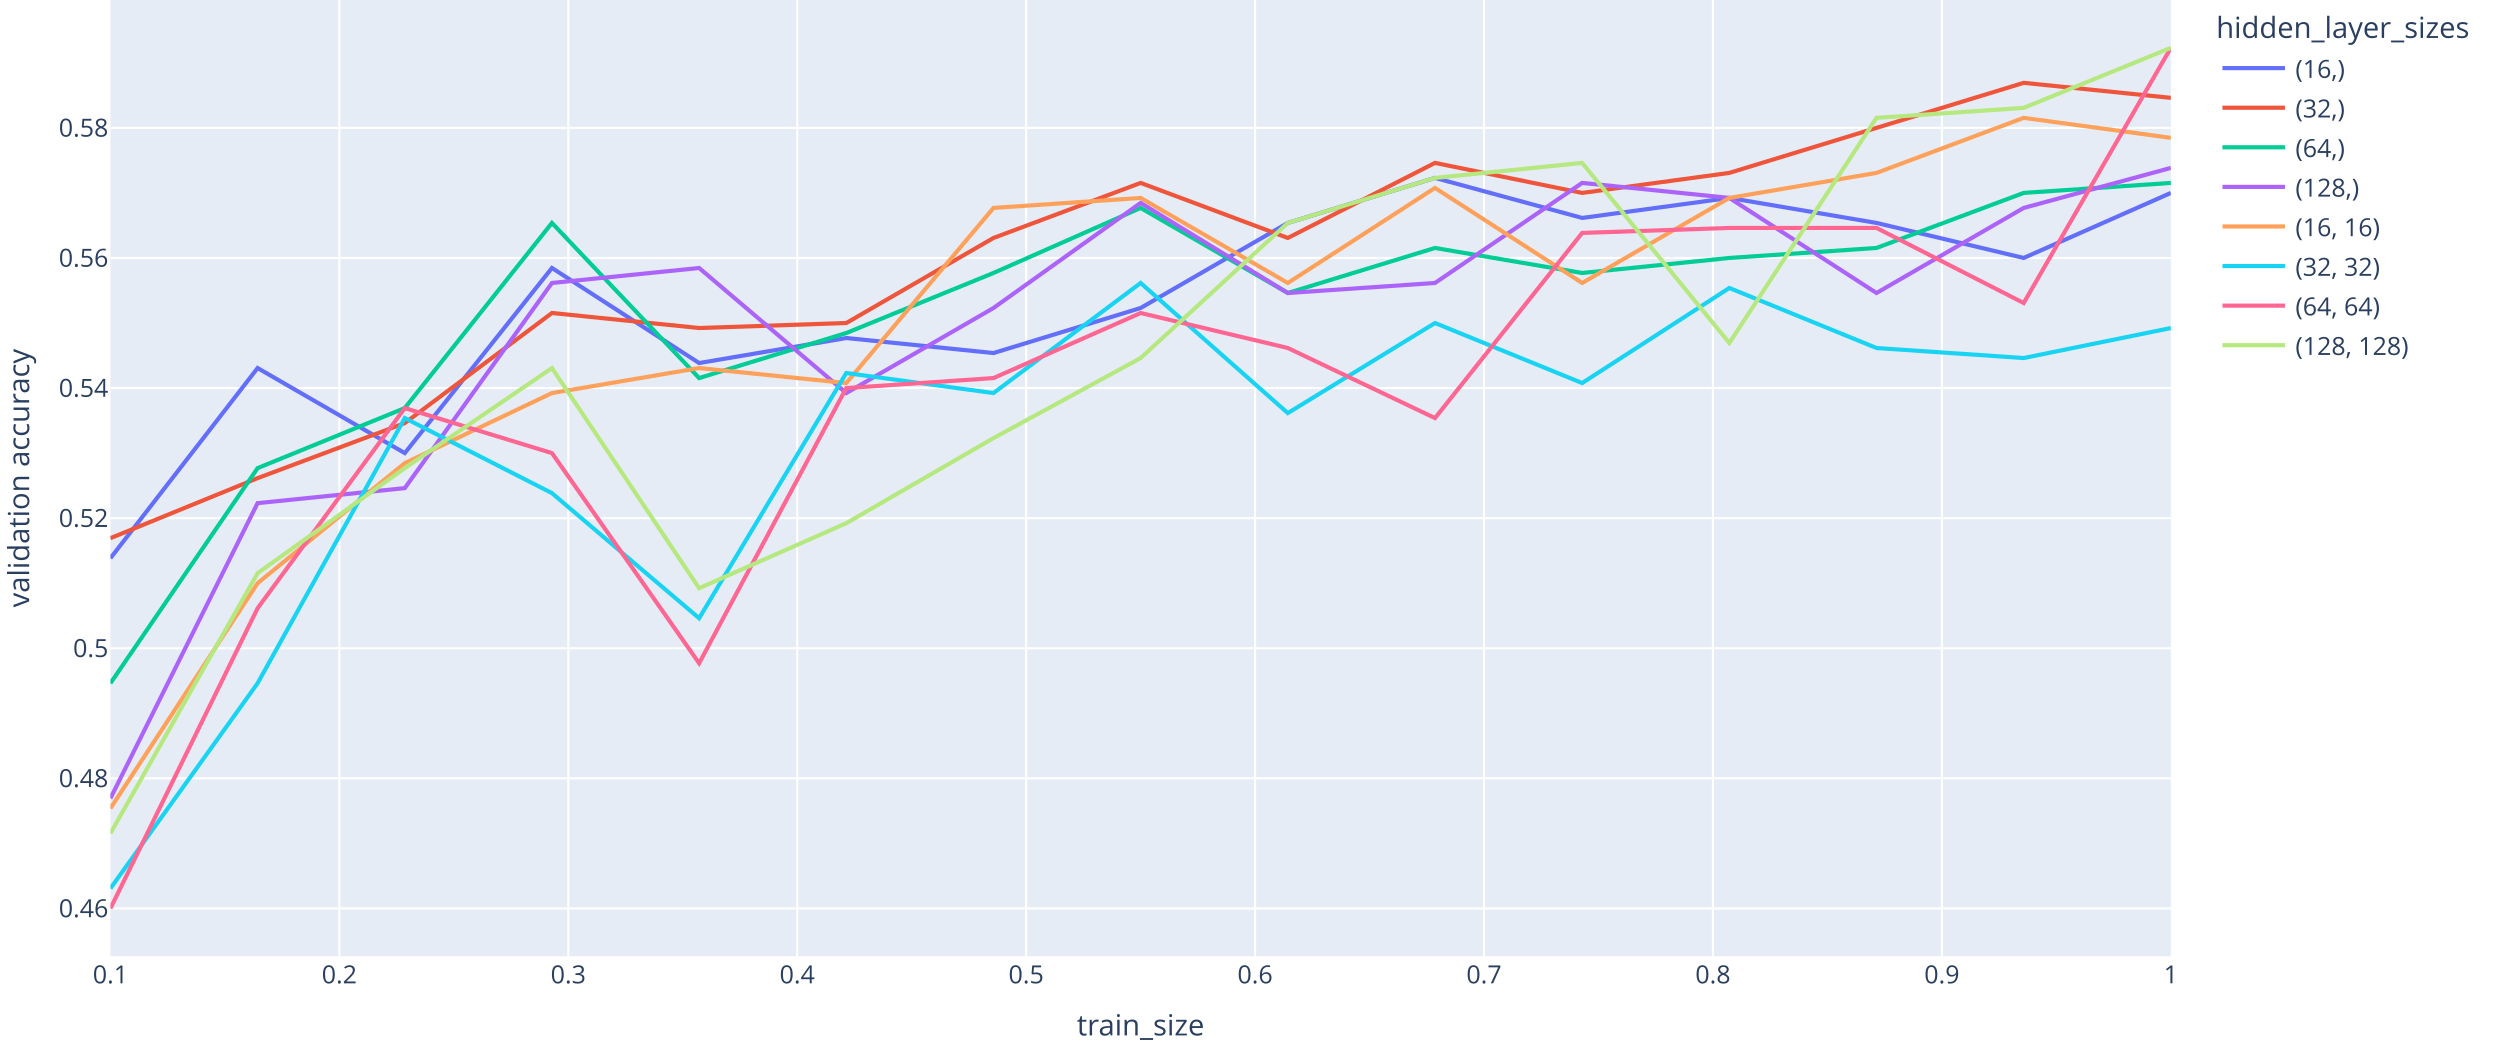
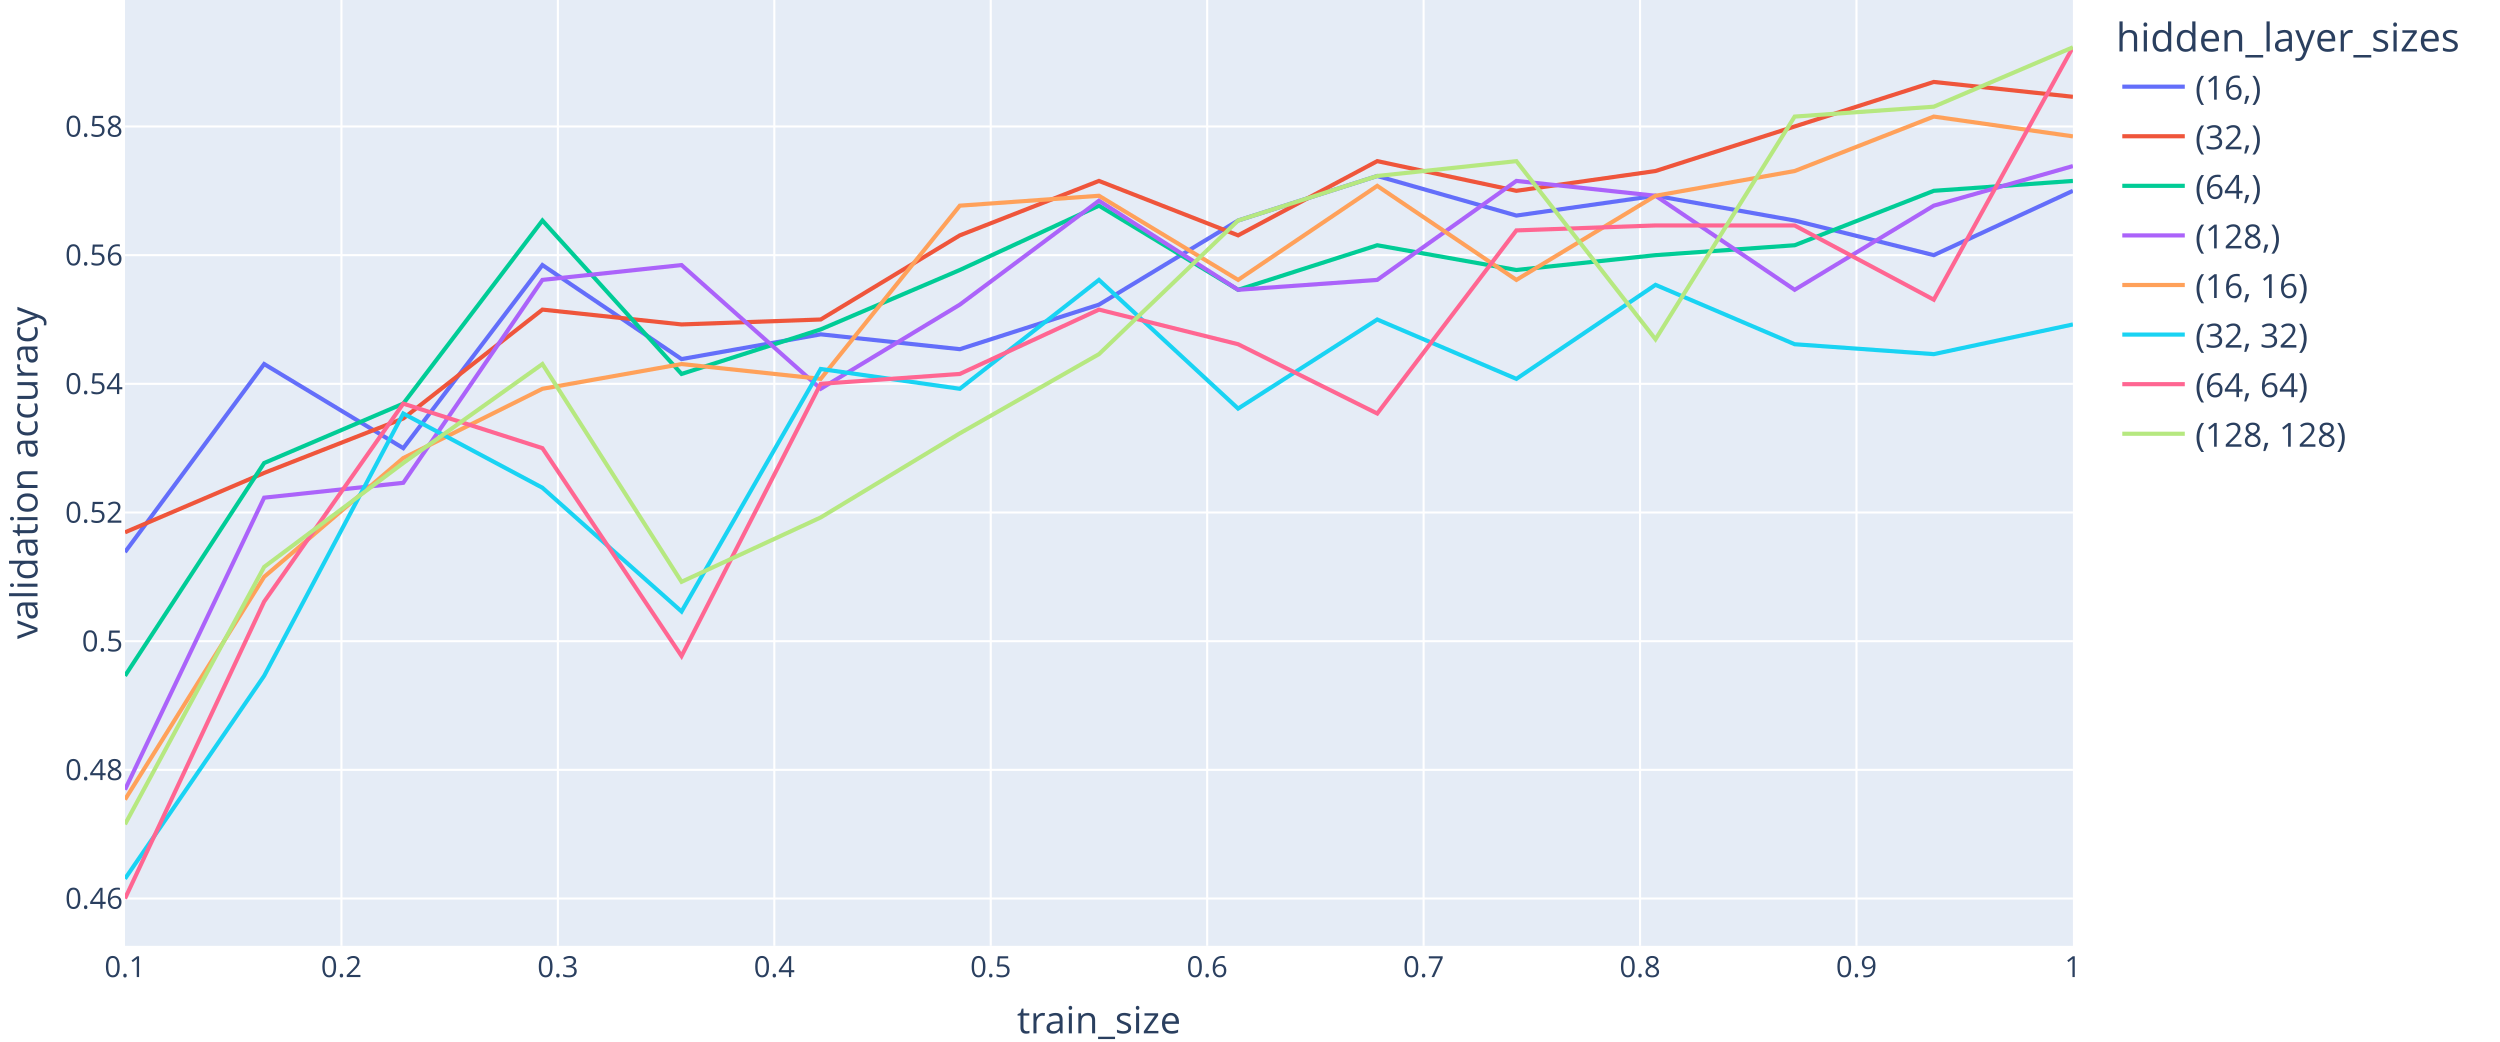
<svg xmlns="http://www.w3.org/2000/svg" class="main-svg" width="1200" height="500" style="" viewBox="0 0 1200 500">
  <rect x="0" y="0" width="1200" height="500" style="fill: rgb(255, 255, 255); fill-opacity: 1;" />
-   <defs id="defs-e8fbcb">
+   <defs id="defs-053b3f">
    <g class="clips">
-       <clipPath id="clipe8fbcbxyplot" class="plotclip">
-         <rect width="989" height="459" />
+       <clipPath id="clip053b3fxyplot" class="plotclip">
+         <rect width="935" height="454" />
      </clipPath>
-       <clipPath class="axesclip" id="clipe8fbcbx">
-         <rect x="53" y="0" width="989" height="500" />
+       <clipPath class="axesclip" id="clip053b3fx">
+         <rect x="60" y="0" width="935" height="500" />
      </clipPath>
-       <clipPath class="axesclip" id="clipe8fbcby">
-         <rect x="0" y="0" width="1200" height="459" />
+       <clipPath class="axesclip" id="clip053b3fy">
+         <rect x="0" y="0" width="1200" height="454" />
      </clipPath>
-       <clipPath class="axesclip" id="clipe8fbcbxy">
-         <rect x="53" y="0" width="989" height="459" />
+       <clipPath class="axesclip" id="clip053b3fxy">
+         <rect x="60" y="0" width="935" height="454" />
      </clipPath>
    </g>
    <g class="gradients" />
    <g class="patterns" />
  </defs>
  <g class="bglayer">
-     <rect class="bg" x="53" y="0" width="989" height="459" style="fill: rgb(229, 236, 246); fill-opacity: 1; stroke-width: 0;" />
+     <rect class="bg" x="60" y="0" width="935" height="454" style="fill: rgb(229, 236, 246); fill-opacity: 1; stroke-width: 0;" />
  </g>
  <g class="layer-below">
    <g class="imagelayer" />
    <g class="shapelayer" />
  </g>
  <g class="cartesianlayer">
    <g class="subplot xy">
      <g class="layer-subplot">
        <g class="shapelayer" />
        <g class="imagelayer" />
      </g>
      <g class="minor-gridlayer">
        <g class="x" />
        <g class="y" />
      </g>
      <g class="gridlayer">
        <g class="x">
-           <path class="xgrid crisp" transform="translate(162.89,0)" d="M0,0v459" style="stroke: rgb(255, 255, 255); stroke-opacity: 1; stroke-width: 1px;" />
-           <path class="xgrid crisp" transform="translate(272.78,0)" d="M0,0v459" style="stroke: rgb(255, 255, 255); stroke-opacity: 1; stroke-width: 1px;" />
-           <path class="xgrid crisp" transform="translate(382.67,0)" d="M0,0v459" style="stroke: rgb(255, 255, 255); stroke-opacity: 1; stroke-width: 1px;" />
-           <path class="xgrid crisp" transform="translate(492.56,0)" d="M0,0v459" style="stroke: rgb(255, 255, 255); stroke-opacity: 1; stroke-width: 1px;" />
-           <path class="xgrid crisp" transform="translate(602.44,0)" d="M0,0v459" style="stroke: rgb(255, 255, 255); stroke-opacity: 1; stroke-width: 1px;" />
-           <path class="xgrid crisp" transform="translate(712.33,0)" d="M0,0v459" style="stroke: rgb(255, 255, 255); stroke-opacity: 1; stroke-width: 1px;" />
-           <path class="xgrid crisp" transform="translate(822.22,0)" d="M0,0v459" style="stroke: rgb(255, 255, 255); stroke-opacity: 1; stroke-width: 1px;" />
-           <path class="xgrid crisp" transform="translate(932.11,0)" d="M0,0v459" style="stroke: rgb(255, 255, 255); stroke-opacity: 1; stroke-width: 1px;" />
+           <path class="xgrid crisp" transform="translate(163.89,0)" d="M0,0v454" style="stroke: rgb(255, 255, 255); stroke-opacity: 1; stroke-width: 1px;" />
+           <path class="xgrid crisp" transform="translate(267.78,0)" d="M0,0v454" style="stroke: rgb(255, 255, 255); stroke-opacity: 1; stroke-width: 1px;" />
+           <path class="xgrid crisp" transform="translate(371.67,0)" d="M0,0v454" style="stroke: rgb(255, 255, 255); stroke-opacity: 1; stroke-width: 1px;" />
+           <path class="xgrid crisp" transform="translate(475.56,0)" d="M0,0v454" style="stroke: rgb(255, 255, 255); stroke-opacity: 1; stroke-width: 1px;" />
+           <path class="xgrid crisp" transform="translate(579.44,0)" d="M0,0v454" style="stroke: rgb(255, 255, 255); stroke-opacity: 1; stroke-width: 1px;" />
+           <path class="xgrid crisp" transform="translate(683.33,0)" d="M0,0v454" style="stroke: rgb(255, 255, 255); stroke-opacity: 1; stroke-width: 1px;" />
+           <path class="xgrid crisp" transform="translate(787.22,0)" d="M0,0v454" style="stroke: rgb(255, 255, 255); stroke-opacity: 1; stroke-width: 1px;" />
+           <path class="xgrid crisp" transform="translate(891.11,0)" d="M0,0v454" style="stroke: rgb(255, 255, 255); stroke-opacity: 1; stroke-width: 1px;" />
        </g>
        <g class="y">
-           <path class="ygrid crisp" transform="translate(0,436.05)" d="M53,0h989" style="stroke: rgb(255, 255, 255); stroke-opacity: 1; stroke-width: 1px;" />
-           <path class="ygrid crisp" transform="translate(0,373.6)" d="M53,0h989" style="stroke: rgb(255, 255, 255); stroke-opacity: 1; stroke-width: 1px;" />
-           <path class="ygrid crisp" transform="translate(0,311.16)" d="M53,0h989" style="stroke: rgb(255, 255, 255); stroke-opacity: 1; stroke-width: 1px;" />
-           <path class="ygrid crisp" transform="translate(0,248.71)" d="M53,0h989" style="stroke: rgb(255, 255, 255); stroke-opacity: 1; stroke-width: 1px;" />
-           <path class="ygrid crisp" transform="translate(0,186.27)" d="M53,0h989" style="stroke: rgb(255, 255, 255); stroke-opacity: 1; stroke-width: 1px;" />
-           <path class="ygrid crisp" transform="translate(0,123.82)" d="M53,0h989" style="stroke: rgb(255, 255, 255); stroke-opacity: 1; stroke-width: 1px;" />
-           <path class="ygrid crisp" transform="translate(0,61.38)" d="M53,0h989" style="stroke: rgb(255, 255, 255); stroke-opacity: 1; stroke-width: 1px;" />
+           <path class="ygrid crisp" transform="translate(0,431.3)" d="M60,0h935" style="stroke: rgb(255, 255, 255); stroke-opacity: 1; stroke-width: 1px;" />
+           <path class="ygrid crisp" transform="translate(0,369.53)" d="M60,0h935" style="stroke: rgb(255, 255, 255); stroke-opacity: 1; stroke-width: 1px;" />
+           <path class="ygrid crisp" transform="translate(0,307.77)" d="M60,0h935" style="stroke: rgb(255, 255, 255); stroke-opacity: 1; stroke-width: 1px;" />
+           <path class="ygrid crisp" transform="translate(0,246)" d="M60,0h935" style="stroke: rgb(255, 255, 255); stroke-opacity: 1; stroke-width: 1px;" />
+           <path class="ygrid crisp" transform="translate(0,184.24)" d="M60,0h935" style="stroke: rgb(255, 255, 255); stroke-opacity: 1; stroke-width: 1px;" />
+           <path class="ygrid crisp" transform="translate(0,122.47)" d="M60,0h935" style="stroke: rgb(255, 255, 255); stroke-opacity: 1; stroke-width: 1px;" />
+           <path class="ygrid crisp" transform="translate(0,60.71)" d="M60,0h935" style="stroke: rgb(255, 255, 255); stroke-opacity: 1; stroke-width: 1px;" />
        </g>
      </g>
      <g class="zerolinelayer" />
      <g class="layer-between">
        <g class="shapelayer" />
        <g class="imagelayer" />
      </g>
      <path class="xlines-below" />
      <path class="ylines-below" />
      <g class="overlines-below" />
      <g class="xaxislayer-below" />
      <g class="yaxislayer-below" />
      <g class="overaxes-below" />
      <g class="overplot">
-         <g class="xy" transform="translate(53,0)" clip-path="url(#clipe8fbcbxyplot)">
+         <g class="xy" transform="translate(60,0)" clip-path="url(#clip053b3fxyplot)">
          <g class="scatterlayer mlayer">
-             <g class="trace scatter trace41cbb3" style="stroke-miterlimit: 2; opacity: 1;">
-               <g class="fills" />
-               <g class="errorbars" />
-               <g class="lines">
-                 <path class="js-line" d="M0,267.93L70.64,176.66L141.29,217.49L211.93,128.63L282.57,174.26L353.21,162.25L423.86,169.46L494.5,147.84L565.14,107.01L635.79,85.4L706.43,104.61L777.07,95L847.71,107.01L918.36,123.82L989,92.6" style="vector-effect: none; fill: none; stroke: rgb(99, 110, 250); stroke-opacity: 1; stroke-width: 2px; opacity: 1;" />
-               </g>
-               <g class="points" />
-               <g class="text" />
-             </g>
-             <g class="trace scatter tracea722bf" style="stroke-miterlimit: 2; opacity: 1;">
-               <g class="fills" />
-               <g class="errorbars" />
-               <g class="lines">
-                 <path class="js-line" d="M0,258.32L70.64,229.5L141.29,203.08L211.93,150.24L282.57,157.45L353.21,155.05L423.86,114.22L494.5,87.8L565.14,114.22L635.79,78.19L706.43,92.6L777.07,82.99L847.71,61.38L918.36,39.76L989,46.97" style="vector-effect: none; fill: none; stroke: rgb(239, 85, 59); stroke-opacity: 1; stroke-width: 2px; opacity: 1;" />
-               </g>
-               <g class="points" />
-               <g class="text" />
-             </g>
-             <g class="trace scatter trace467687" style="stroke-miterlimit: 2; opacity: 1;">
-               <g class="fills" />
-               <g class="errorbars" />
-               <g class="lines">
-                 <path class="js-line" d="M0,327.97L70.64,224.7L141.29,195.88L211.93,107.01L282.57,181.47L353.21,159.85L423.86,131.03L494.5,99.81L565.14,140.64L635.79,119.02L706.43,131.03L777.07,123.82L847.71,119.02L918.36,92.6L989,87.8" style="vector-effect: none; fill: none; stroke: rgb(0, 204, 150); stroke-opacity: 1; stroke-width: 2px; opacity: 1;" />
-               </g>
-               <g class="points" />
-               <g class="text" />
-             </g>
-             <g class="trace scatter trace0c4f07" style="stroke-miterlimit: 2; opacity: 1;">
-               <g class="fills" />
-               <g class="errorbars" />
-               <g class="lines">
-                 <path class="js-line" d="M0,383.21L70.64,241.51L141.29,234.3L211.93,135.83L282.57,128.63L353.21,188.67L423.86,147.84L494.5,97.4L565.14,140.64L635.79,135.83L706.43,87.8L777.07,95L847.71,140.64L918.36,99.81L989,80.59" style="vector-effect: none; fill: none; stroke: rgb(171, 99, 250); stroke-opacity: 1; stroke-width: 2px; opacity: 1;" />
-               </g>
-               <g class="points" />
-               <g class="text" />
-             </g>
-             <g class="trace scatter trace770686" style="stroke-miterlimit: 2; opacity: 1;">
-               <g class="fills" />
-               <g class="errorbars" />
-               <g class="lines">
-                 <path class="js-line" d="M0,388.02L70.64,279.94L141.29,222.29L211.93,188.67L282.57,176.66L353.21,183.87L423.86,99.81L494.5,95L565.14,135.83L635.79,90.2L706.43,135.83L777.07,95L847.71,82.99L918.36,56.57L989,66.18" style="vector-effect: none; fill: none; stroke: rgb(255, 161, 90); stroke-opacity: 1; stroke-width: 2px; opacity: 1;" />
-               </g>
-               <g class="points" />
-               <g class="text" />
-             </g>
-             <g class="trace scatter trace97575f" style="stroke-miterlimit: 2; opacity: 1;">
-               <g class="fills" />
-               <g class="errorbars" />
-               <g class="lines">
-                 <path class="js-line" d="M0,426.44L70.64,327.97L141.29,200.68L211.93,236.71L282.57,296.75L353.21,179.06L423.86,188.67L494.5,135.83L565.14,198.28L635.79,155.05L706.43,183.87L777.07,138.23L847.71,167.05L918.36,171.86L989,157.45" style="vector-effect: none; fill: none; stroke: rgb(25, 211, 243); stroke-opacity: 1; stroke-width: 2px; opacity: 1;" />
-               </g>
-               <g class="points" />
-               <g class="text" />
-             </g>
-             <g class="trace scatter trace77b63f" style="stroke-miterlimit: 2; opacity: 1;">
-               <g class="fills" />
-               <g class="errorbars" />
-               <g class="lines">
-                 <path class="js-line" d="M0,436.05L70.64,291.95L141.29,195.88L211.93,217.49L282.57,318.36L353.21,186.27L423.86,181.47L494.5,150.24L565.14,167.05L635.79,200.68L706.43,111.81L777.07,109.41L847.71,109.41L918.36,145.44L989,22.95" style="vector-effect: none; fill: none; stroke: rgb(255, 102, 146); stroke-opacity: 1; stroke-width: 2px; opacity: 1;" />
-               </g>
-               <g class="points" />
-               <g class="text" />
-             </g>
-             <g class="trace scatter trace21cb51" style="stroke-miterlimit: 2; opacity: 1;">
-               <g class="fills" />
-               <g class="errorbars" />
-               <g class="lines">
-                 <path class="js-line" d="M0,400.02L70.64,275.13L141.29,224.7L211.93,176.66L282.57,282.34L353.21,251.12L423.86,210.29L494.5,171.86L565.14,107.01L635.79,85.4L706.43,78.19L777.07,164.65L847.71,56.57L918.36,51.77L989,22.95" style="vector-effect: none; fill: none; stroke: rgb(182, 232, 128); stroke-opacity: 1; stroke-width: 2px; opacity: 1;" />
+             <g class="trace scatter trace3427dd" style="stroke-miterlimit: 2; opacity: 1;">
+               <g class="fills" />
+               <g class="errorbars" />
+               <g class="lines">
+                 <path class="js-line" d="M0,265.01L66.79,174.74L133.57,215.12L200.36,127.23L267.14,172.36L333.93,160.48L400.71,167.61L467.5,146.23L534.29,105.85L601.07,84.47L667.86,103.47L734.64,93.97L801.43,105.85L868.21,122.47L935,91.59" style="vector-effect: none; fill: none; stroke: rgb(99, 110, 250); stroke-opacity: 1; stroke-width: 2px; opacity: 1;" />
+               </g>
+               <g class="points" />
+               <g class="text" />
+             </g>
+             <g class="trace scatter trace3a89c9" style="stroke-miterlimit: 2; opacity: 1;">
+               <g class="fills" />
+               <g class="errorbars" />
+               <g class="lines">
+                 <path class="js-line" d="M0,255.51L66.79,227L133.57,200.87L200.36,148.61L267.14,155.73L333.93,153.36L400.71,112.97L467.5,86.84L534.29,112.97L601.07,77.34L667.86,91.59L734.64,82.09L801.43,60.71L868.21,39.33L935,46.46" style="vector-effect: none; fill: none; stroke: rgb(239, 85, 59); stroke-opacity: 1; stroke-width: 2px; opacity: 1;" />
+               </g>
+               <g class="points" />
+               <g class="text" />
+             </g>
+             <g class="trace scatter trace646f43" style="stroke-miterlimit: 2; opacity: 1;">
+               <g class="fills" />
+               <g class="errorbars" />
+               <g class="lines">
+                 <path class="js-line" d="M0,324.4L66.79,222.25L133.57,193.74L200.36,105.85L267.14,179.49L333.93,158.11L400.71,129.6L467.5,98.72L534.29,139.1L601.07,117.72L667.86,129.6L734.64,122.47L801.43,117.72L868.21,91.59L935,86.84" style="vector-effect: none; fill: none; stroke: rgb(0, 204, 150); stroke-opacity: 1; stroke-width: 2px; opacity: 1;" />
+               </g>
+               <g class="points" />
+               <g class="text" />
+             </g>
+             <g class="trace scatter trace2d8a44" style="stroke-miterlimit: 2; opacity: 1;">
+               <g class="fills" />
+               <g class="errorbars" />
+               <g class="lines">
+                 <path class="js-line" d="M0,379.04L66.79,238.88L133.57,231.75L200.36,134.35L267.14,127.23L333.93,186.62L400.71,146.23L467.5,96.34L534.29,139.1L601.07,134.35L667.86,86.84L734.64,93.97L801.43,139.1L868.21,98.72L935,79.71" style="vector-effect: none; fill: none; stroke: rgb(171, 99, 250); stroke-opacity: 1; stroke-width: 2px; opacity: 1;" />
+               </g>
+               <g class="points" />
+               <g class="text" />
+             </g>
+             <g class="trace scatter trace82b28f" style="stroke-miterlimit: 2; opacity: 1;">
+               <g class="fills" />
+               <g class="errorbars" />
+               <g class="lines">
+                 <path class="js-line" d="M0,383.79L66.79,276.89L133.57,219.87L200.36,186.62L267.14,174.74L333.93,181.86L400.71,98.72L467.5,93.97L534.29,134.35L601.07,89.22L667.86,134.35L734.64,93.97L801.43,82.09L868.21,55.96L935,65.46" style="vector-effect: none; fill: none; stroke: rgb(255, 161, 90); stroke-opacity: 1; stroke-width: 2px; opacity: 1;" />
+               </g>
+               <g class="points" />
+               <g class="text" />
+             </g>
+             <g class="trace scatter trace2f5ce3" style="stroke-miterlimit: 2; opacity: 1;">
+               <g class="fills" />
+               <g class="errorbars" />
+               <g class="lines">
+                 <path class="js-line" d="M0,421.8L66.79,324.4L133.57,198.49L200.36,234.13L267.14,293.52L333.93,177.11L400.71,186.62L467.5,134.35L534.29,196.12L601.07,153.36L667.86,181.86L734.64,136.73L801.43,165.23L868.21,169.99L935,155.73" style="vector-effect: none; fill: none; stroke: rgb(25, 211, 243); stroke-opacity: 1; stroke-width: 2px; opacity: 1;" />
+               </g>
+               <g class="points" />
+               <g class="text" />
+             </g>
+             <g class="trace scatter trace26bc5a" style="stroke-miterlimit: 2; opacity: 1;">
+               <g class="fills" />
+               <g class="errorbars" />
+               <g class="lines">
+                 <path class="js-line" d="M0,431.3L66.79,288.77L133.57,193.74L200.36,215.12L267.14,314.9L333.93,184.24L400.71,179.49L467.5,148.61L534.29,165.23L601.07,198.49L667.86,110.6L734.64,108.22L801.43,108.22L868.21,143.85L935,22.7" style="vector-effect: none; fill: none; stroke: rgb(255, 102, 146); stroke-opacity: 1; stroke-width: 2px; opacity: 1;" />
+               </g>
+               <g class="points" />
+               <g class="text" />
+             </g>
+             <g class="trace scatter trace05314d" style="stroke-miterlimit: 2; opacity: 1;">
+               <g class="fills" />
+               <g class="errorbars" />
+               <g class="lines">
+                 <path class="js-line" d="M0,395.67L66.79,272.14L133.57,222.25L200.36,174.74L267.14,279.26L333.93,248.38L400.71,208L467.5,169.99L534.29,105.85L601.07,84.47L667.86,77.34L734.64,162.86L801.43,55.96L868.21,51.21L935,22.7" style="vector-effect: none; fill: none; stroke: rgb(182, 232, 128); stroke-opacity: 1; stroke-width: 2px; opacity: 1;" />
              </g>
              <g class="points" />
              <g class="text" />
            </g>
          </g>
        </g>
      </g>
      <g class="zerolinelayer-above" />
      <path class="xlines-above crisp" d="M0,0" style="fill: none;" />
      <path class="ylines-above crisp" d="M0,0" style="fill: none;" />
      <g class="overlines-above" />
      <g class="xaxislayer-above">
        <g class="xtick">
-           <text text-anchor="middle" x="0" y="472" transform="translate(53,0)" style="font-family: 'Open Sans', verdana, arial, sans-serif; font-size: 12px; fill: rgb(42, 63, 95); fill-opacity: 1; white-space: pre;">0.1</text>
-         </g>
-         <g class="xtick">
-           <text text-anchor="middle" x="0" y="472" style="font-family: 'Open Sans', verdana, arial, sans-serif; font-size: 12px; fill: rgb(42, 63, 95); fill-opacity: 1; white-space: pre;" transform="translate(162.89,0)">0.2</text>
-         </g>
-         <g class="xtick">
-           <text text-anchor="middle" x="0" y="472" style="font-family: 'Open Sans', verdana, arial, sans-serif; font-size: 12px; fill: rgb(42, 63, 95); fill-opacity: 1; white-space: pre;" transform="translate(272.78,0)">0.3</text>
-         </g>
-         <g class="xtick">
-           <text text-anchor="middle" x="0" y="472" style="font-family: 'Open Sans', verdana, arial, sans-serif; font-size: 12px; fill: rgb(42, 63, 95); fill-opacity: 1; white-space: pre;" transform="translate(382.67,0)">0.4</text>
-         </g>
-         <g class="xtick">
-           <text text-anchor="middle" x="0" y="472" style="font-family: 'Open Sans', verdana, arial, sans-serif; font-size: 12px; fill: rgb(42, 63, 95); fill-opacity: 1; white-space: pre;" transform="translate(492.56,0)">0.5</text>
-         </g>
-         <g class="xtick">
-           <text text-anchor="middle" x="0" y="472" style="font-family: 'Open Sans', verdana, arial, sans-serif; font-size: 12px; fill: rgb(42, 63, 95); fill-opacity: 1; white-space: pre;" transform="translate(602.44,0)">0.6</text>
-         </g>
-         <g class="xtick">
-           <text text-anchor="middle" x="0" y="472" style="font-family: 'Open Sans', verdana, arial, sans-serif; font-size: 12px; fill: rgb(42, 63, 95); fill-opacity: 1; white-space: pre;" transform="translate(712.33,0)">0.7</text>
-         </g>
-         <g class="xtick">
-           <text text-anchor="middle" x="0" y="472" style="font-family: 'Open Sans', verdana, arial, sans-serif; font-size: 12px; fill: rgb(42, 63, 95); fill-opacity: 1; white-space: pre;" transform="translate(822.22,0)">0.8</text>
-         </g>
-         <g class="xtick">
-           <text text-anchor="middle" x="0" y="472" style="font-family: 'Open Sans', verdana, arial, sans-serif; font-size: 12px; fill: rgb(42, 63, 95); fill-opacity: 1; white-space: pre;" transform="translate(932.11,0)">0.9</text>
-         </g>
-         <g class="xtick">
-           <text text-anchor="middle" x="0" y="472" style="font-family: 'Open Sans', verdana, arial, sans-serif; font-size: 12px; fill: rgb(42, 63, 95); fill-opacity: 1; white-space: pre;" transform="translate(1042,0)">1</text>
+           <text text-anchor="middle" x="0" y="469" transform="translate(60,0)" style="font-family: 'Open Sans', verdana, arial, sans-serif; font-size: 14px; fill: rgb(42, 63, 95); fill-opacity: 1; white-space: pre;">0.1</text>
+         </g>
+         <g class="xtick">
+           <text text-anchor="middle" x="0" y="469" style="font-family: 'Open Sans', verdana, arial, sans-serif; font-size: 14px; fill: rgb(42, 63, 95); fill-opacity: 1; white-space: pre;" transform="translate(163.89,0)">0.2</text>
+         </g>
+         <g class="xtick">
+           <text text-anchor="middle" x="0" y="469" style="font-family: 'Open Sans', verdana, arial, sans-serif; font-size: 14px; fill: rgb(42, 63, 95); fill-opacity: 1; white-space: pre;" transform="translate(267.78,0)">0.3</text>
+         </g>
+         <g class="xtick">
+           <text text-anchor="middle" x="0" y="469" style="font-family: 'Open Sans', verdana, arial, sans-serif; font-size: 14px; fill: rgb(42, 63, 95); fill-opacity: 1; white-space: pre;" transform="translate(371.67,0)">0.4</text>
+         </g>
+         <g class="xtick">
+           <text text-anchor="middle" x="0" y="469" style="font-family: 'Open Sans', verdana, arial, sans-serif; font-size: 14px; fill: rgb(42, 63, 95); fill-opacity: 1; white-space: pre;" transform="translate(475.56,0)">0.5</text>
+         </g>
+         <g class="xtick">
+           <text text-anchor="middle" x="0" y="469" style="font-family: 'Open Sans', verdana, arial, sans-serif; font-size: 14px; fill: rgb(42, 63, 95); fill-opacity: 1; white-space: pre;" transform="translate(579.44,0)">0.6</text>
+         </g>
+         <g class="xtick">
+           <text text-anchor="middle" x="0" y="469" style="font-family: 'Open Sans', verdana, arial, sans-serif; font-size: 14px; fill: rgb(42, 63, 95); fill-opacity: 1; white-space: pre;" transform="translate(683.33,0)">0.7</text>
+         </g>
+         <g class="xtick">
+           <text text-anchor="middle" x="0" y="469" style="font-family: 'Open Sans', verdana, arial, sans-serif; font-size: 14px; fill: rgb(42, 63, 95); fill-opacity: 1; white-space: pre;" transform="translate(787.22,0)">0.8</text>
+         </g>
+         <g class="xtick">
+           <text text-anchor="middle" x="0" y="469" style="font-family: 'Open Sans', verdana, arial, sans-serif; font-size: 14px; fill: rgb(42, 63, 95); fill-opacity: 1; white-space: pre;" transform="translate(891.11,0)">0.9</text>
+         </g>
+         <g class="xtick">
+           <text text-anchor="middle" x="0" y="469" style="font-family: 'Open Sans', verdana, arial, sans-serif; font-size: 14px; fill: rgb(42, 63, 95); fill-opacity: 1; white-space: pre;" transform="translate(995,0)">1</text>
        </g>
      </g>
      <g class="yaxislayer-above">
        <g class="ytick">
-           <text text-anchor="end" x="52" y="4.2" transform="translate(0,436.05)" style="font-family: 'Open Sans', verdana, arial, sans-serif; font-size: 12px; fill: rgb(42, 63, 95); fill-opacity: 1; white-space: pre;">0.46</text>
-         </g>
-         <g class="ytick">
-           <text text-anchor="end" x="52" y="4.2" style="font-family: 'Open Sans', verdana, arial, sans-serif; font-size: 12px; fill: rgb(42, 63, 95); fill-opacity: 1; white-space: pre;" transform="translate(0,373.6)">0.48</text>
-         </g>
-         <g class="ytick">
-           <text text-anchor="end" x="52" y="4.2" style="font-family: 'Open Sans', verdana, arial, sans-serif; font-size: 12px; fill: rgb(42, 63, 95); fill-opacity: 1; white-space: pre;" transform="translate(0,311.16)">0.5</text>
-         </g>
-         <g class="ytick">
-           <text text-anchor="end" x="52" y="4.2" style="font-family: 'Open Sans', verdana, arial, sans-serif; font-size: 12px; fill: rgb(42, 63, 95); fill-opacity: 1; white-space: pre;" transform="translate(0,248.71)">0.52</text>
-         </g>
-         <g class="ytick">
-           <text text-anchor="end" x="52" y="4.2" style="font-family: 'Open Sans', verdana, arial, sans-serif; font-size: 12px; fill: rgb(42, 63, 95); fill-opacity: 1; white-space: pre;" transform="translate(0,186.27)">0.54</text>
-         </g>
-         <g class="ytick">
-           <text text-anchor="end" x="52" y="4.2" style="font-family: 'Open Sans', verdana, arial, sans-serif; font-size: 12px; fill: rgb(42, 63, 95); fill-opacity: 1; white-space: pre;" transform="translate(0,123.82)">0.56</text>
-         </g>
-         <g class="ytick">
-           <text text-anchor="end" x="52" y="4.2" style="font-family: 'Open Sans', verdana, arial, sans-serif; font-size: 12px; fill: rgb(42, 63, 95); fill-opacity: 1; white-space: pre;" transform="translate(0,61.38)">0.58</text>
+           <text text-anchor="end" x="59" y="4.9" transform="translate(0,431.3)" style="font-family: 'Open Sans', verdana, arial, sans-serif; font-size: 14px; fill: rgb(42, 63, 95); fill-opacity: 1; white-space: pre;">0.46</text>
+         </g>
+         <g class="ytick">
+           <text text-anchor="end" x="59" y="4.9" style="font-family: 'Open Sans', verdana, arial, sans-serif; font-size: 14px; fill: rgb(42, 63, 95); fill-opacity: 1; white-space: pre;" transform="translate(0,369.53)">0.48</text>
+         </g>
+         <g class="ytick">
+           <text text-anchor="end" x="59" y="4.9" style="font-family: 'Open Sans', verdana, arial, sans-serif; font-size: 14px; fill: rgb(42, 63, 95); fill-opacity: 1; white-space: pre;" transform="translate(0,307.77)">0.5</text>
+         </g>
+         <g class="ytick">
+           <text text-anchor="end" x="59" y="4.9" style="font-family: 'Open Sans', verdana, arial, sans-serif; font-size: 14px; fill: rgb(42, 63, 95); fill-opacity: 1; white-space: pre;" transform="translate(0,246)">0.52</text>
+         </g>
+         <g class="ytick">
+           <text text-anchor="end" x="59" y="4.9" style="font-family: 'Open Sans', verdana, arial, sans-serif; font-size: 14px; fill: rgb(42, 63, 95); fill-opacity: 1; white-space: pre;" transform="translate(0,184.24)">0.54</text>
+         </g>
+         <g class="ytick">
+           <text text-anchor="end" x="59" y="4.9" style="font-family: 'Open Sans', verdana, arial, sans-serif; font-size: 14px; fill: rgb(42, 63, 95); fill-opacity: 1; white-space: pre;" transform="translate(0,122.47)">0.56</text>
+         </g>
+         <g class="ytick">
+           <text text-anchor="end" x="59" y="4.9" style="font-family: 'Open Sans', verdana, arial, sans-serif; font-size: 14px; fill: rgb(42, 63, 95); fill-opacity: 1; white-space: pre;" transform="translate(0,60.71)">0.58</text>
        </g>
      </g>
      <g class="overaxes-above" />
    </g>
  </g>
  <g class="polarlayer" />
  <g class="smithlayer" />
  <g class="ternarylayer" />
  <g class="geolayer" />
  <g class="funnelarealayer" />
  <g class="pielayer" />
  <g class="iciclelayer" />
  <g class="treemaplayer" />
  <g class="sunburstlayer" />
  <g class="glimages" />
-   <defs id="topdefs-e8fbcb">
+   <defs id="topdefs-053b3f">
    <g class="clips" />
-     <clipPath id="legende8fbcb">
-       <rect width="138" height="181" x="0" y="0" />
+     <clipPath id="legend053b3f">
+       <rect width="186" height="226" x="0" y="0" />
    </clipPath>
  </defs>
  <g class="layer-above">
    <g class="imagelayer" />
    <g class="shapelayer" />
  </g>
  <g class="infolayer">
-     <g class="legend" pointer-events="all" transform="translate(1061.78,0)">
-       <rect class="bg" shape-rendering="crispEdges" style="stroke: rgb(68, 68, 68); stroke-opacity: 1; fill: rgb(255, 255, 255); fill-opacity: 1; stroke-width: 0px;" width="138" height="181" x="0" y="0" />
-       <g class="scrollbox" transform="" clip-path="url(#legende8fbcb)">
-         <text class="legendtitletext" text-anchor="start" x="2" y="18.2" style="font-family: 'Open Sans', verdana, arial, sans-serif; font-size: 14px; fill: rgb(42, 63, 95); fill-opacity: 1; white-space: pre; opacity: 1;">hidden_layer_sizes</text>
-         <g class="groups" transform="">
-           <g class="traces" transform="translate(0,32.7)" style="opacity: 1;">
-             <text class="legendtext" text-anchor="start" x="40" y="4.68" style="font-family: 'Open Sans', verdana, arial, sans-serif; font-size: 12px; fill: rgb(42, 63, 95); fill-opacity: 1; white-space: pre;">(16,)</text>
+     <g class="legend" pointer-events="all" transform="translate(1013.7,0)">
+       <rect class="bg" shape-rendering="crispEdges" style="stroke: rgb(68, 68, 68); stroke-opacity: 1; fill: rgb(255, 255, 255); fill-opacity: 1; stroke-width: 0px;" width="186" height="226" x="0" y="0" />
+       <g class="scrollbox" transform="" clip-path="url(#legend053b3f)">
+         <text class="legendtitletext" text-anchor="start" x="2" y="24.7" style="font-family: 'Open Sans', verdana, arial, sans-serif; font-size: 19px; fill: rgb(42, 63, 95); fill-opacity: 1; white-space: pre; opacity: 1;">hidden_layer_sizes</text>
+         <g class="groups" transform="">
+           <g class="traces" transform="translate(0,41.6)" style="opacity: 1;">
+             <text class="legendtext" text-anchor="start" x="40" y="6.24" style="font-family: 'Open Sans', verdana, arial, sans-serif; font-size: 16px; fill: rgb(42, 63, 95); fill-opacity: 1; white-space: pre;">(16,)</text>
            <g class="layers" style="opacity: 1;">
              <g class="legendfill" />
              <g class="legendlines">
                <path class="js-line" d="M5,0h30" style="fill: none; stroke: rgb(99, 110, 250); stroke-opacity: 1; stroke-width: 2px;" />
              </g>
              <g class="legendsymbols">
                <g class="legendpoints" />
              </g>
            </g>
-             <rect class="legendtoggle" x="0" y="-9.5" width="105.266" height="19" style="fill: rgb(0, 0, 0); fill-opacity: 0;" />
-           </g>
-         </g>
-         <g class="groups" transform="">
-           <g class="traces" transform="translate(0,51.7)" style="opacity: 1;">
-             <text class="legendtext" text-anchor="start" x="40" y="4.68" style="font-family: 'Open Sans', verdana, arial, sans-serif; font-size: 12px; fill: rgb(42, 63, 95); fill-opacity: 1; white-space: pre;">(32,)</text>
+             <rect class="legendtoggle" x="0" y="-11.9" width="127.016" height="23.8" style="fill: rgb(0, 0, 0); fill-opacity: 0;" />
+           </g>
+         </g>
+         <g class="groups" transform="">
+           <g class="traces" transform="translate(0,65.4)" style="opacity: 1;">
+             <text class="legendtext" text-anchor="start" x="40" y="6.24" style="font-family: 'Open Sans', verdana, arial, sans-serif; font-size: 16px; fill: rgb(42, 63, 95); fill-opacity: 1; white-space: pre;">(32,)</text>
            <g class="layers" style="opacity: 1;">
              <g class="legendfill" />
              <g class="legendlines">
                <path class="js-line" d="M5,0h30" style="fill: none; stroke: rgb(239, 85, 59); stroke-opacity: 1; stroke-width: 2px;" />
              </g>
              <g class="legendsymbols">
                <g class="legendpoints" />
              </g>
            </g>
-             <rect class="legendtoggle" x="0" y="-9.5" width="105.266" height="19" style="fill: rgb(0, 0, 0); fill-opacity: 0;" />
-           </g>
-         </g>
-         <g class="groups" transform="">
-           <g class="traces" transform="translate(0,70.7)" style="opacity: 1;">
-             <text class="legendtext" text-anchor="start" x="40" y="4.68" style="font-family: 'Open Sans', verdana, arial, sans-serif; font-size: 12px; fill: rgb(42, 63, 95); fill-opacity: 1; white-space: pre;">(64,)</text>
+             <rect class="legendtoggle" x="0" y="-11.9" width="127.016" height="23.8" style="fill: rgb(0, 0, 0); fill-opacity: 0;" />
+           </g>
+         </g>
+         <g class="groups" transform="">
+           <g class="traces" transform="translate(0,89.2)" style="opacity: 1;">
+             <text class="legendtext" text-anchor="start" x="40" y="6.24" style="font-family: 'Open Sans', verdana, arial, sans-serif; font-size: 16px; fill: rgb(42, 63, 95); fill-opacity: 1; white-space: pre;">(64,)</text>
            <g class="layers" style="opacity: 1;">
              <g class="legendfill" />
              <g class="legendlines">
                <path class="js-line" d="M5,0h30" style="fill: none; stroke: rgb(0, 204, 150); stroke-opacity: 1; stroke-width: 2px;" />
              </g>
              <g class="legendsymbols">
                <g class="legendpoints" />
              </g>
            </g>
-             <rect class="legendtoggle" x="0" y="-9.5" width="105.266" height="19" style="fill: rgb(0, 0, 0); fill-opacity: 0;" />
-           </g>
-         </g>
-         <g class="groups" transform="">
-           <g class="traces" transform="translate(0,89.7)" style="opacity: 1;">
-             <text class="legendtext" text-anchor="start" x="40" y="4.68" style="font-family: 'Open Sans', verdana, arial, sans-serif; font-size: 12px; fill: rgb(42, 63, 95); fill-opacity: 1; white-space: pre;">(128,)</text>
+             <rect class="legendtoggle" x="0" y="-11.9" width="127.016" height="23.8" style="fill: rgb(0, 0, 0); fill-opacity: 0;" />
+           </g>
+         </g>
+         <g class="groups" transform="">
+           <g class="traces" transform="translate(0,113)" style="opacity: 1;">
+             <text class="legendtext" text-anchor="start" x="40" y="6.24" style="font-family: 'Open Sans', verdana, arial, sans-serif; font-size: 16px; fill: rgb(42, 63, 95); fill-opacity: 1; white-space: pre;">(128,)</text>
            <g class="layers" style="opacity: 1;">
              <g class="legendfill" />
              <g class="legendlines">
                <path class="js-line" d="M5,0h30" style="fill: none; stroke: rgb(171, 99, 250); stroke-opacity: 1; stroke-width: 2px;" />
              </g>
              <g class="legendsymbols">
                <g class="legendpoints" />
              </g>
            </g>
-             <rect class="legendtoggle" x="0" y="-9.5" width="105.266" height="19" style="fill: rgb(0, 0, 0); fill-opacity: 0;" />
-           </g>
-         </g>
-         <g class="groups" transform="">
-           <g class="traces" transform="translate(0,108.7)" style="opacity: 1;">
-             <text class="legendtext" text-anchor="start" x="40" y="4.68" style="font-family: 'Open Sans', verdana, arial, sans-serif; font-size: 12px; fill: rgb(42, 63, 95); fill-opacity: 1; white-space: pre;">(16, 16)</text>
+             <rect class="legendtoggle" x="0" y="-11.9" width="127.016" height="23.8" style="fill: rgb(0, 0, 0); fill-opacity: 0;" />
+           </g>
+         </g>
+         <g class="groups" transform="">
+           <g class="traces" transform="translate(0,136.8)" style="opacity: 1;">
+             <text class="legendtext" text-anchor="start" x="40" y="6.24" style="font-family: 'Open Sans', verdana, arial, sans-serif; font-size: 16px; fill: rgb(42, 63, 95); fill-opacity: 1; white-space: pre;">(16, 16)</text>
            <g class="layers" style="opacity: 1;">
              <g class="legendfill" />
              <g class="legendlines">
                <path class="js-line" d="M5,0h30" style="fill: none; stroke: rgb(255, 161, 90); stroke-opacity: 1; stroke-width: 2px;" />
              </g>
              <g class="legendsymbols">
                <g class="legendpoints" />
              </g>
            </g>
-             <rect class="legendtoggle" x="0" y="-9.5" width="105.266" height="19" style="fill: rgb(0, 0, 0); fill-opacity: 0;" />
-           </g>
-         </g>
-         <g class="groups" transform="">
-           <g class="traces" transform="translate(0,127.7)" style="opacity: 1;">
-             <text class="legendtext" text-anchor="start" x="40" y="4.68" style="font-family: 'Open Sans', verdana, arial, sans-serif; font-size: 12px; fill: rgb(42, 63, 95); fill-opacity: 1; white-space: pre;">(32, 32)</text>
+             <rect class="legendtoggle" x="0" y="-11.9" width="127.016" height="23.8" style="fill: rgb(0, 0, 0); fill-opacity: 0;" />
+           </g>
+         </g>
+         <g class="groups" transform="">
+           <g class="traces" transform="translate(0,160.6)" style="opacity: 1;">
+             <text class="legendtext" text-anchor="start" x="40" y="6.24" style="font-family: 'Open Sans', verdana, arial, sans-serif; font-size: 16px; fill: rgb(42, 63, 95); fill-opacity: 1; white-space: pre;">(32, 32)</text>
            <g class="layers" style="opacity: 1;">
              <g class="legendfill" />
              <g class="legendlines">
                <path class="js-line" d="M5,0h30" style="fill: none; stroke: rgb(25, 211, 243); stroke-opacity: 1; stroke-width: 2px;" />
              </g>
              <g class="legendsymbols">
                <g class="legendpoints" />
              </g>
            </g>
-             <rect class="legendtoggle" x="0" y="-9.5" width="105.266" height="19" style="fill: rgb(0, 0, 0); fill-opacity: 0;" />
-           </g>
-         </g>
-         <g class="groups" transform="">
-           <g class="traces" transform="translate(0,146.7)" style="opacity: 1;">
-             <text class="legendtext" text-anchor="start" x="40" y="4.68" style="font-family: 'Open Sans', verdana, arial, sans-serif; font-size: 12px; fill: rgb(42, 63, 95); fill-opacity: 1; white-space: pre;">(64, 64)</text>
+             <rect class="legendtoggle" x="0" y="-11.9" width="127.016" height="23.8" style="fill: rgb(0, 0, 0); fill-opacity: 0;" />
+           </g>
+         </g>
+         <g class="groups" transform="">
+           <g class="traces" transform="translate(0,184.4)" style="opacity: 1;">
+             <text class="legendtext" text-anchor="start" x="40" y="6.24" style="font-family: 'Open Sans', verdana, arial, sans-serif; font-size: 16px; fill: rgb(42, 63, 95); fill-opacity: 1; white-space: pre;">(64, 64)</text>
            <g class="layers" style="opacity: 1;">
              <g class="legendfill" />
              <g class="legendlines">
                <path class="js-line" d="M5,0h30" style="fill: none; stroke: rgb(255, 102, 146); stroke-opacity: 1; stroke-width: 2px;" />
              </g>
              <g class="legendsymbols">
                <g class="legendpoints" />
              </g>
            </g>
-             <rect class="legendtoggle" x="0" y="-9.5" width="105.266" height="19" style="fill: rgb(0, 0, 0); fill-opacity: 0;" />
-           </g>
-         </g>
-         <g class="groups" transform="">
-           <g class="traces" transform="translate(0,165.7)" style="opacity: 1;">
-             <text class="legendtext" text-anchor="start" x="40" y="4.68" style="font-family: 'Open Sans', verdana, arial, sans-serif; font-size: 12px; fill: rgb(42, 63, 95); fill-opacity: 1; white-space: pre;">(128, 128)</text>
+             <rect class="legendtoggle" x="0" y="-11.9" width="127.016" height="23.8" style="fill: rgb(0, 0, 0); fill-opacity: 0;" />
+           </g>
+         </g>
+         <g class="groups" transform="">
+           <g class="traces" transform="translate(0,208.2)" style="opacity: 1;">
+             <text class="legendtext" text-anchor="start" x="40" y="6.24" style="font-family: 'Open Sans', verdana, arial, sans-serif; font-size: 16px; fill: rgb(42, 63, 95); fill-opacity: 1; white-space: pre;">(128, 128)</text>
            <g class="layers" style="opacity: 1;">
              <g class="legendfill" />
              <g class="legendlines">
                <path class="js-line" d="M5,0h30" style="fill: none; stroke: rgb(182, 232, 128); stroke-opacity: 1; stroke-width: 2px;" />
              </g>
              <g class="legendsymbols">
                <g class="legendpoints" />
              </g>
            </g>
-             <rect class="legendtoggle" x="0" y="-9.5" width="105.266" height="19" style="fill: rgb(0, 0, 0); fill-opacity: 0;" />
+             <rect class="legendtoggle" x="0" y="-11.9" width="127.016" height="23.8" style="fill: rgb(0, 0, 0); fill-opacity: 0;" />
          </g>
        </g>
      </g>
      <rect class="scrollbar" rx="20" ry="3" width="0" height="0" style="fill: rgb(128, 139, 164); fill-opacity: 1;" x="0" y="0" />
    </g>
    <g class="g-gtitle" />
-     <g class="g-xtitle" transform="translate(0,-2.3)">
-       <text class="xtitle" x="547.5" y="499.3" text-anchor="middle" style="opacity: 1; font-family: 'Open Sans', verdana, arial, sans-serif; font-size: 14px; fill: rgb(42, 63, 95); fill-opacity: 1; white-space: pre;">train_size</text>
-     </g>
-     <g class="g-ytitle" transform="translate(8.666016,0)">
-       <text class="ytitle" transform="rotate(-90,5.334375,229.5)" x="5.334" y="229.5" text-anchor="middle" style="opacity: 1; font-family: 'Open Sans', verdana, arial, sans-serif; font-size: 14px; fill: rgb(42, 63, 95); fill-opacity: 1; white-space: pre;">validation accuracy</text>
+     <g class="g-xtitle" transform="translate(0,-3.1)">
+       <text class="xtitle" x="527.5" y="499.1" text-anchor="middle" style="opacity: 1; font-family: 'Open Sans', verdana, arial, sans-serif; font-size: 18px; fill: rgb(42, 63, 95); fill-opacity: 1; white-space: pre;">train_size</text>
+     </g>
+     <g class="g-ytitle" transform="translate(11.59668,0)">
+       <text class="ytitle" transform="rotate(-90,6.403125,227)" x="6.403" y="227" text-anchor="middle" style="opacity: 1; font-family: 'Open Sans', verdana, arial, sans-serif; font-size: 18px; fill: rgb(42, 63, 95); fill-opacity: 1; white-space: pre;">validation accuracy</text>
    </g>
  </g>
</svg>
